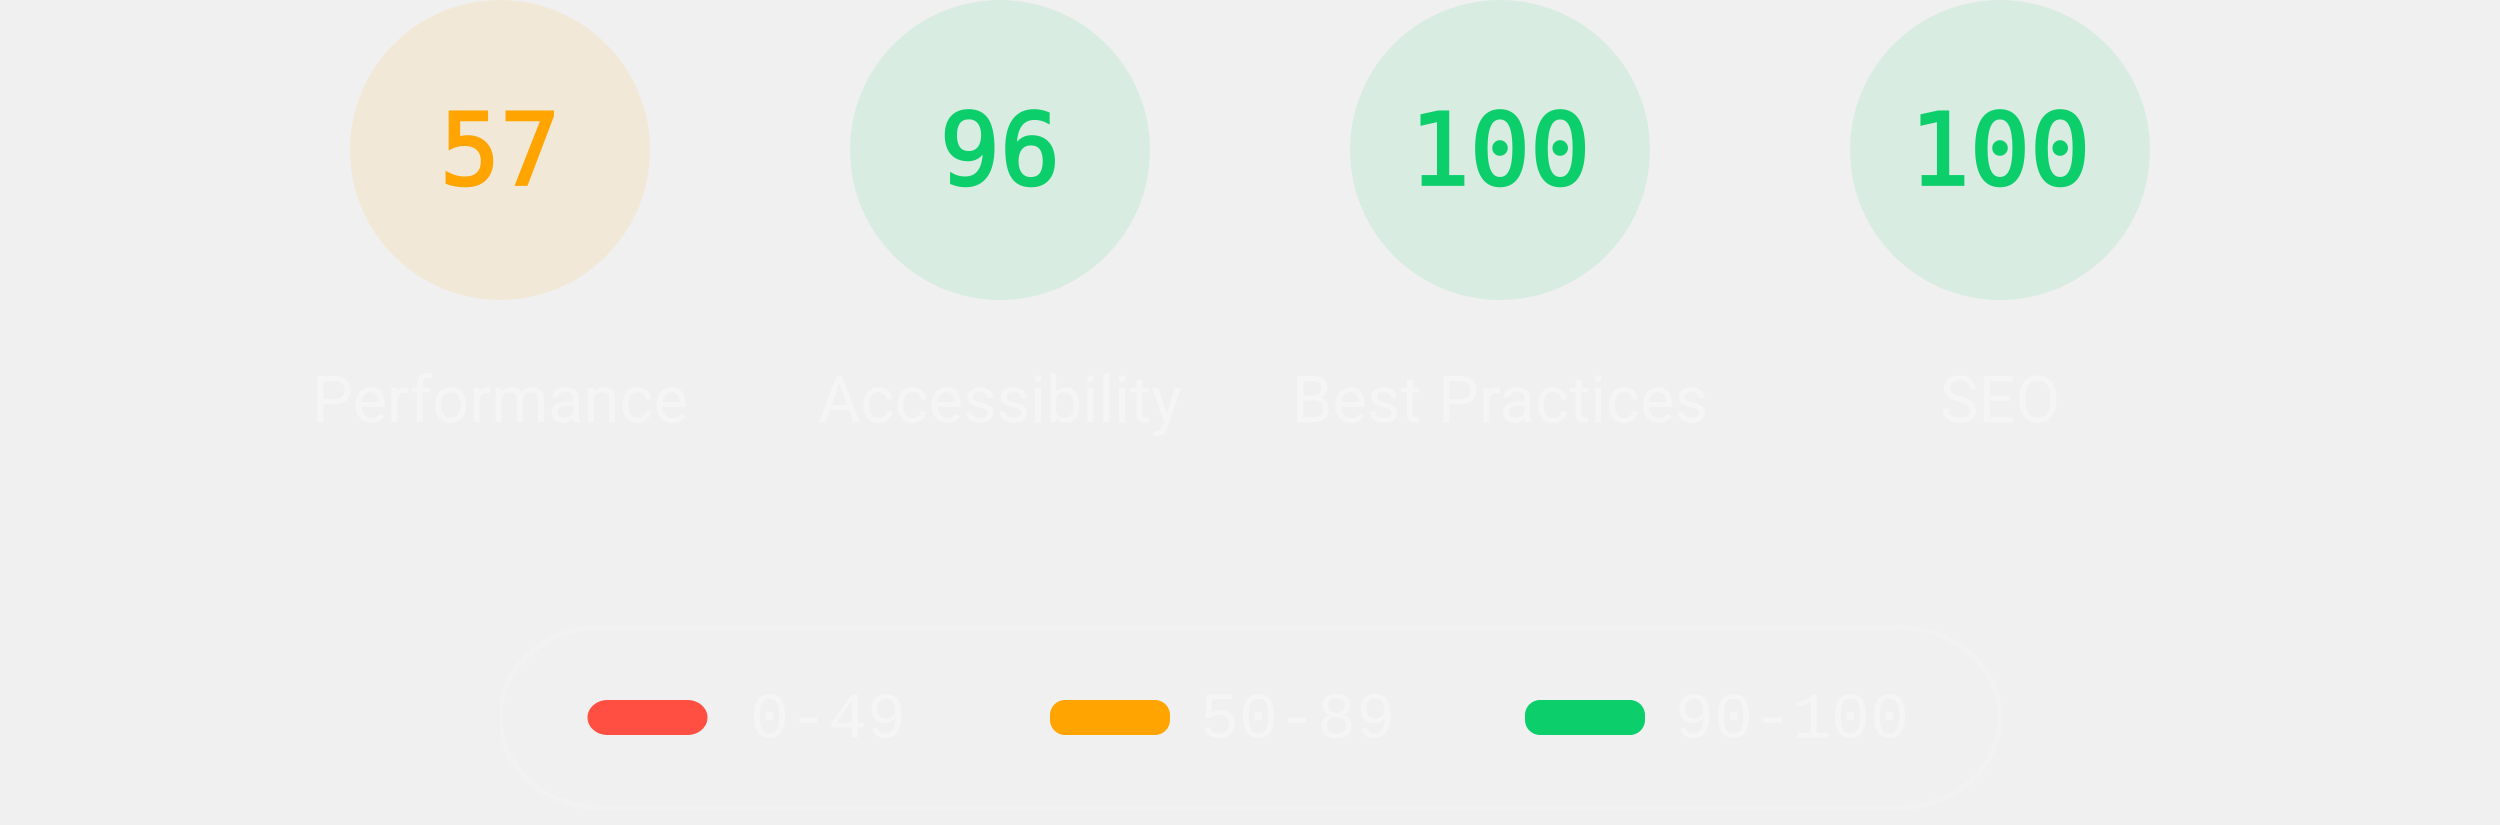
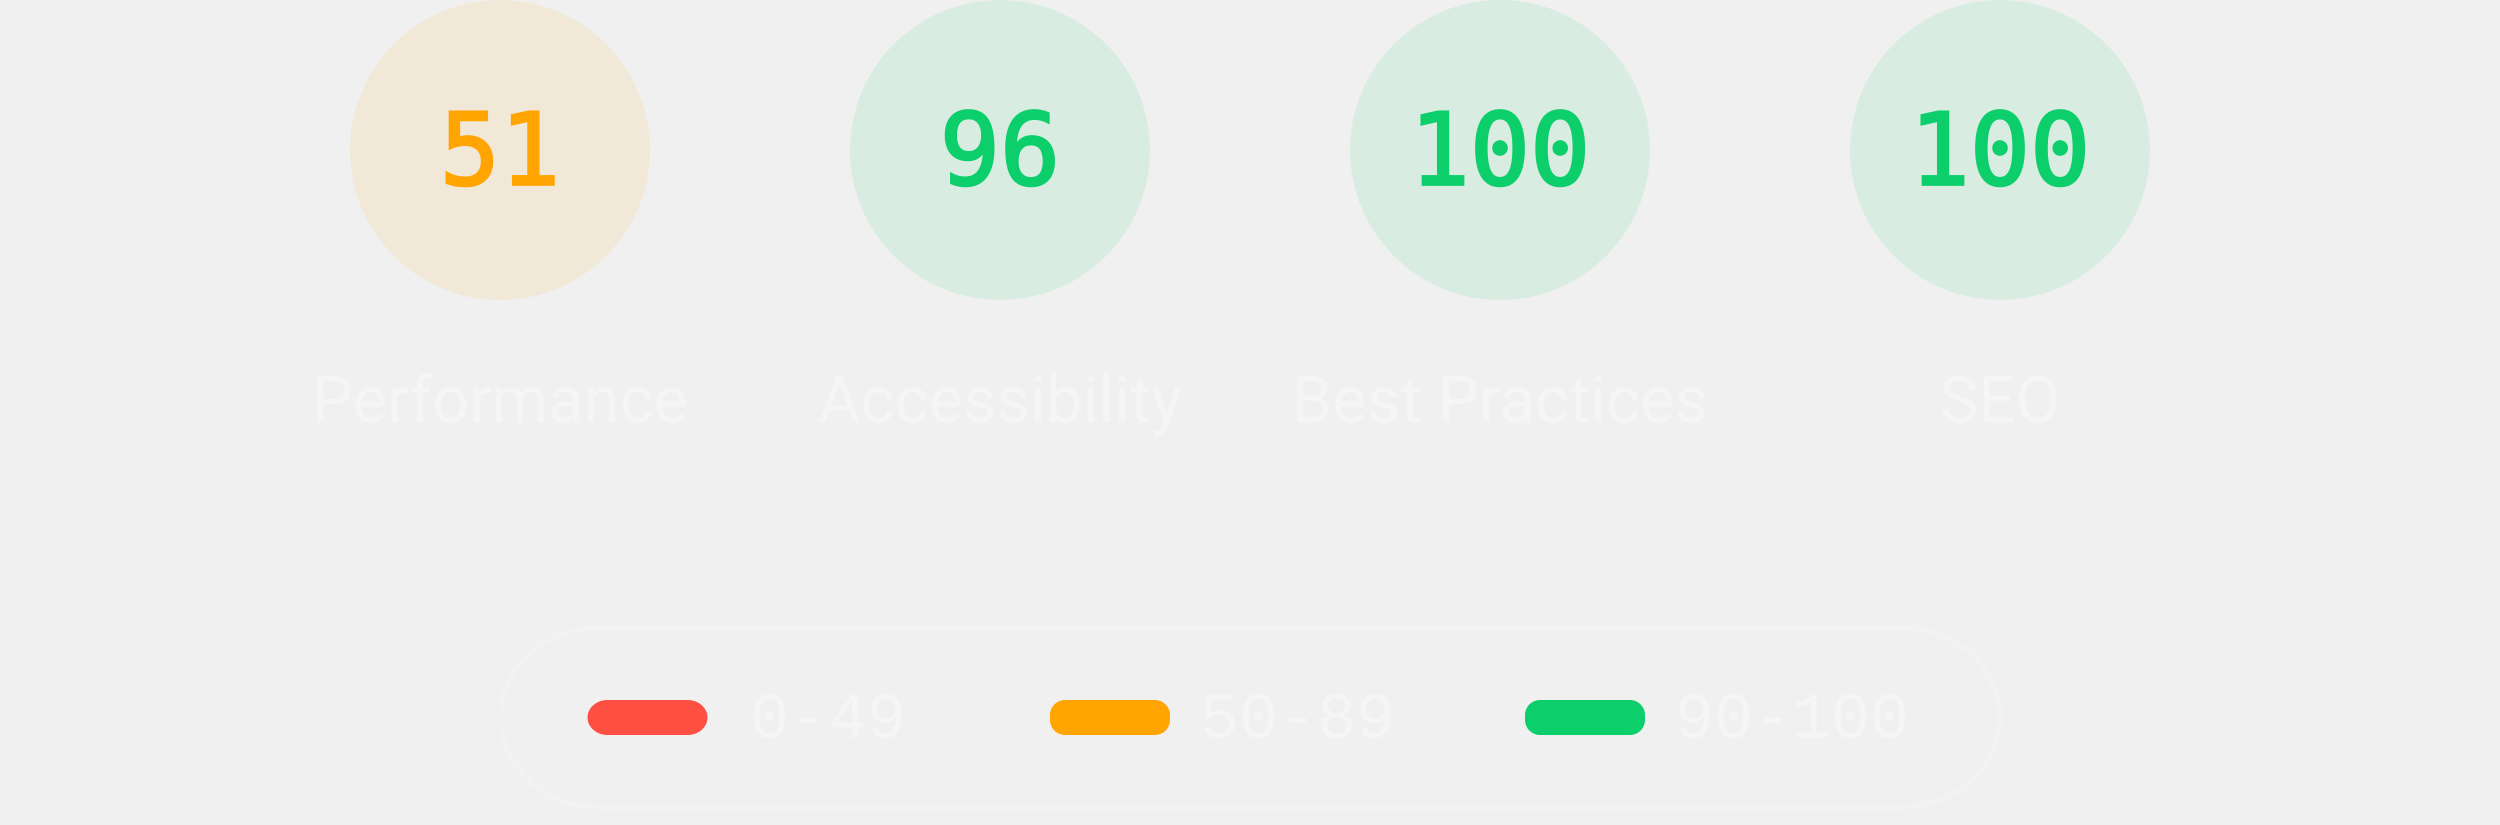
<svg xmlns="http://www.w3.org/2000/svg" class="theme--dark" fill="none" width="1000" height="330">
  <style>
			.gauge-base {
				opacity: 0.1
			}

			.gauge-arc {
				fill: none;
				animation-delay: 250ms;
				stroke-linecap: round;
				transform: rotate(-90deg);
				transform-origin: 100px 60px;
				animation: load-gauge 1s ease forwards
			}

			.guage-text {
				font-size: 40px;
				font-family: monospace;
				text-align: center
			}

			.guage-red {
				color: #ff4e42;
				fill: #ff4e42;
				stroke: #ff4e42
			}
			.guage-orange {
				color: #ffa400;
				fill: #ffa400;
				stroke: #ffa400
			}
			.guage-green {
				color: #0cce6b;
				fill: #0cce6b;
				stroke: #0cce6b
			}
			.theme--agnostic .guage-undefined {
				color: #5c5c5c;
				fill: #5c5c5c;
				stroke: #5c5c5c
			}
			.theme--light .guage-undefined {
				color: #1e1e1e;
				fill: #1e1e1e;
				stroke: #1e1e1e
			}
			.theme--dark .guage-undefined {
				color: #f5f5f5;
				fill: #f5f5f5;
				stroke: #f5f5f5
			}

			.guage-title {
				stroke: none;
				font-size: 26px;
				line-height: 26px;
				font-family: Roboto, Halvetica, Arial, sans-serif
			}
			.metric.guage-title {
				font-family: 'Courier New', Courier, monospace
			}
			.theme--agnostic .guage-title {
				color: #737373;
				fill: #737373
			}
			.theme--light .guage-title {
				color: #212121;
				fill: #212121
			}
			.theme--dark .guage-title {
				color: #f5f5f5;
				fill: #f5f5f5
			}

			@keyframes load-gauge {
				from {
					stroke-dasharray: 0 352.858
				}
			}
			.lh-gauge--pwa__disc {
				fill: #e0e0e0
			}
			.lh-gauge--pwa__logo {
				position: relative;
				fill: #b0b0b0
			}
			.lh-gauge--pwa__invisible {
				display: none
			}
			.lh-gauge--pwa__visible {
				display: inline
			}
			.guage-invisible {
				display: none
			}
			.lh-gauge--pwa__logo--primary-color {
				fill: #304ffe
			}
			.theme--agnostic .lh-gauge--pwa__logo--secondary-color {
				fill: #787878
			}
			.theme--light .lh-gauge--pwa__logo--secondary-color {
				fill: #3d3d3d
			}
			.theme--dark .lh-gauge--pwa__logo--secondary-color {
				fill: #d8b6b6
			}
			.theme--light #svg_2 {
				stroke: #00000022
			}
			.theme--agnostic #svg_2 {
				stroke: #616161
			}
			.theme--light #svg_2 {
				stroke: #00000022
			}
			.theme--dark #svg_2 {
				stroke: #f5f5f566
			}
		</style>
  <svg class="guage-div guage-perf guage-orange" viewBox="0 0 200 200" width="200" height="200" x="100" y="0">
    <circle class="gauge-base" r="56" cx="100" cy="60" stroke-width="8" />
-     <circle class="gauge-arc guage-arc-1" r="56" cx="100" cy="60" stroke-width="8" style="stroke-dasharray: 200.559, 351.858;" />
-     <text class="guage-text" x="100px" y="60px" alignment-baseline="central" dominant-baseline="central" text-anchor="middle">57</text>
+     <circle class="gauge-arc guage-arc-1" r="56" cx="100" cy="60" stroke-width="8" style="stroke-dasharray: 179.448, 351.858;" />
+     <text class="guage-text" x="100px" y="60px" alignment-baseline="central" dominant-baseline="central" text-anchor="middle">51</text>
    <text class="guage-title" x="100px" y="160px" alignment-baseline="central" dominant-baseline="central" text-anchor="middle">Performance</text>
  </svg>
  <svg class="guage-div guage-acc guage-green" viewBox="0 0 200 200" width="200" height="200" x="300" y="0">
    <circle class="gauge-base" r="56" cx="100" cy="60" stroke-width="8" />
    <circle class="gauge-arc guage-arc-2" r="56" cx="100" cy="60" stroke-width="8" style="stroke-dasharray: 337.784, 351.858;" />
    <text class="guage-text" x="100px" y="60px" alignment-baseline="central" dominant-baseline="central" text-anchor="middle">96</text>
    <text class="guage-title" x="100px" y="160px" alignment-baseline="central" dominant-baseline="central" text-anchor="middle">Accessibility</text>
  </svg>
  <svg class="guage-div guage-best guage-green" viewBox="0 0 200 200" width="200" height="200" x="500" y="0">
    <circle class="gauge-base" r="56" cx="100" cy="60" stroke-width="8" />
    <circle class="gauge-arc guage-arc-3" r="56" cx="100" cy="60" stroke-width="8" style="stroke-dasharray: 351.858, 351.858;" />
    <text class="guage-text" x="100px" y="60px" alignment-baseline="central" dominant-baseline="central" text-anchor="middle">100</text>
    <text class="guage-title" x="100px" y="160px" alignment-baseline="central" dominant-baseline="central" text-anchor="middle">Best Practices</text>
  </svg>
  <svg class="guage-div guage-seo guage-green" viewBox="0 0 200 200" width="200" height="200" x="700" y="0">
    <circle class="gauge-base" r="56" cx="100" cy="60" stroke-width="8" />
    <circle class="gauge-arc guage-arc-4" r="56" cx="100" cy="60" stroke-width="8" style="stroke-dasharray: 351.858, 351.858;" />
    <text class="guage-text" x="100px" y="60px" alignment-baseline="central" dominant-baseline="central" text-anchor="middle">100</text>
    <text class="guage-title" x="100px" y="160px" alignment-baseline="central" dominant-baseline="central" text-anchor="middle">SEO</text>
  </svg>
  <svg class="guage-div guage-pwa guage-invisible" viewBox="0 0 200 200" width="200" height="200" x="900" y="0">
    <svg viewBox="0 0 60 60" width="112" height="112" x="44" y="4">
      <defs>
        <linearGradient id="lh-gauge--pwa__check-circle__gradient-0" x1="50%" y1="0%" x2="50%" y2="100%">
          <stop stop-color="#00C852" offset="0%" />
          <stop stop-color="#009688" offset="100%" />
        </linearGradient>
        <linearGradient id="lh-gauge--pwa__installable__shadow-gradient-0" x1="76.056%" x2="24.111%" y1="82.995%" y2="24.735%">
          <stop stop-color="#A5D6A7" offset="0%" />
          <stop stop-color="#80CBC4" offset="100%" />
        </linearGradient>
        <linearGradient id="lh-gauge--pwa__fast-reliable__shadow-gradient-0" x1="76.056%" y1="82.995%" x2="25.678%" y2="26.493%">
          <stop stop-color="#64B5F6" offset="0%" />
          <stop stop-color="#2979FF" offset="100%" />
        </linearGradient>
        <g id="lh-gauge--pwa__fast-reliable-badge-0">
          <circle fill="#FFFFFF" cx="10" cy="10" r="10" />
          <path fill="#304FFE" d="M10 3.58l5.25 2.34v3.5c0 3.23-2.24 6.26-5.25 7-3.01-.74-5.25-3.77-5.25-7v-3.5L10 3.58zm-.47 10.74l2.76-4.83.03-.07c.04-.08 0-.24-.22-.24h-1.64l.47-3.26h-.47l-2.7 4.77c-.02.01.05-.1-.04.05-.09.16-.1.31.18.31h1.63l-.47 3.27h.47z" />
        </g>
        <g id="lh-gauge--pwa__installable-badge-0">
          <circle fill="#FFFFFF" cx="10" cy="10" r="10" />
          <path fill="#009688" d="M10 4.167A5.835 5.835 0 0 0 4.167 10 5.835 5.835 0 0 0 10 15.833 5.835 5.835 0 0 0 15.833 10 5.835 5.835 0 0 0 10 4.167zm2.917 6.416h-2.334v2.334H9.417v-2.334H7.083V9.417h2.334V7.083h1.166v2.334h2.334v1.166z" />
        </g>
      </defs>
      <g stroke="none" fill-rule="nonzero">
        <circle class="lh-gauge--pwa__disc" cx="30" cy="30" r="30" />
        <g class="lh-gauge--pwa__logo">
          <path d="M35.66 19.39l.7-1.75h2L37.4 15 38.6 12l3.4 9h-2.51l-.58-1.61z" />
          <path d="M33.52 21l3.65-9h-2.42l-2.5 5.82L30.5 12h-1.86l-1.9 5.82-1.35-2.65-1.21 3.72L25.4 21h2.38l1.72-5.2 1.64 5.2z" />
          <path fill-rule="nonzero" d="M20.3 17.91h1.48c.45 0 .85-.05 1.2-.15l.39-1.18 1.07-3.3a2.64 2.64 0 0 0-.28-.37c-.55-.6-1.36-.91-2.42-.91H18v9h2.3V17.9zm1.96-3.84c.22.22.33.5.33.87 0 .36-.1.65-.29.87-.2.23-.59.35-1.15.35h-.86v-2.41h.87c.52 0 .89.1 1.1.32z" />
        </g>
        <rect class="lh-gauge--pwa__component lh-gauge--pwa__na-line lh-gauge--pwa__invisible" fill="#FFFFFF" x="20" y="32" width="20" height="4" rx="2" />
        <g class="lh-gauge--pwa__component lh-gauge--pwa__fast-reliable-badge lh-gauge--pwa__invisible" transform="translate(20, 29)">
          <path fill="url(#lh-gauge--pwa__fast-reliable__shadow-gradient-0)" d="M33.63 19.49A30 30 0 0 1 16.2 30.36L3 17.14 17.14 3l16.49 16.49z" />
          <use href="#lh-gauge--pwa__fast-reliable-badge-0" />
        </g>
        <g class="lh-gauge--pwa__component lh-gauge--pwa__installable-badge lh-gauge--pwa__invisible" transform="translate(20, 29)">
          <path fill="url(#lh-gauge--pwa__installable__shadow-gradient-0)" d="M33.629 19.487c-4.272 5.453-10.391 9.39-17.415 10.869L3 17.142 17.142 3 33.63 19.487z" />
          <use href="#lh-gauge--pwa__installable-badge-0" />
        </g>
        <g class="lh-gauge--pwa__component lh-gauge--pwa__fast-reliable-installable-badges lh-gauge--pwa__invisible">
          <g transform="translate(8, 29)">
            <path fill="url(#lh-gauge--pwa__fast-reliable__shadow-gradient-0)" d="M16.321 30.463L3 17.143 17.142 3l22.365 22.365A29.864 29.864 0 0 1 22 31c-1.942 0-3.84-.184-5.679-.537z" />
            <use href="#lh-gauge--pwa__fast-reliable-badge-0" />
          </g>
          <g transform="translate(32, 29)">
            <path fill="url(#lh-gauge--pwa__installable__shadow-gradient-0)" d="M25.982 11.84a30.107 30.107 0 0 1-13.08 15.203L3 17.143 17.142 3l8.84 8.84z" />
            <use href="#lh-gauge--pwa__installable-badge-0" />
          </g>
        </g>
        <g class="lh-gauge--pwa__component lh-gauge--pwa__check-circle lh-gauge--pwa__invisible" transform="translate(18, 28)">
          <circle fill="#FFFFFF" cx="12" cy="12" r="12" />
          <path fill="url(#lh-gauge--pwa__check-circle__gradient-0)" d="M12 2a10 10 0 1 0 0 20 10 10 0 0 0 0-20zm-2 15l-5-5 1.41-1.41L10 14.17l7.59-7.59L19 8l-9 9z" />
        </g>
      </g>
    </svg>
    <text class="guage-title" y="160px" alignment-baseline="central" dominant-baseline="central" text-anchor="middle">
      <tspan x="100px" dy="-6px">Progressive</tspan>
      <tspan x="100px" dy="30px">Web App</tspan>
    </text>
  </svg>
  <svg width="604" height="76" x="200" y="250">
    <g>
      <rect fill="none" id="canvas_background" height="80" width="604" y="-1" x="-1" />
      <g display="none" overflow="visible" y="0" x="0" height="100%" width="100%" id="canvasGrid">
        <rect fill="url(#gridpattern)" stroke-width="0" y="0" x="0" height="100%" width="100%" />
      </g>
    </g>
    <g>
      <rect fill-opacity="0" stroke-width="2" rx="40" id="svg_2" height="72" width="600" y="1" x="0" fill="#000000" />
      <rect stroke="#000" rx="8" id="svg_3" height="14" width="48" y="30" x="35" stroke-opacity="null" stroke-width="0" fill="#ff4e42" />
      <rect stroke="#000" rx="6" id="svg_4" height="14" width="48" y="30" x="220" stroke-opacity="null" stroke-width="0" fill="#ffa400" />
      <rect stroke="#000" rx="6" id="svg_5" height="14" width="48" y="30" x="410" stroke-opacity="null" stroke-width="0" fill="#0cce6b" />
      <text class="metric guage-title" xml:space="preserve" text-anchor="start" font-size="26" id="svg_6" y="45" x="100" stroke-opacity="null" stroke-width="0" stroke="#000">0-49</text>
      <text class="metric guage-title" xml:space="preserve" text-anchor="start" font-size="26" id="svg_7" y="45" x="280" stroke-opacity="null" stroke-width="0" stroke="#000">50-89</text>
      <text class="metric guage-title" xml:space="preserve" text-anchor="start" font-size="26" id="svg_8" y="45" x="470" stroke-opacity="null" stroke-width="0" stroke="#000">90-100</text>
    </g>
  </svg>
</svg>
